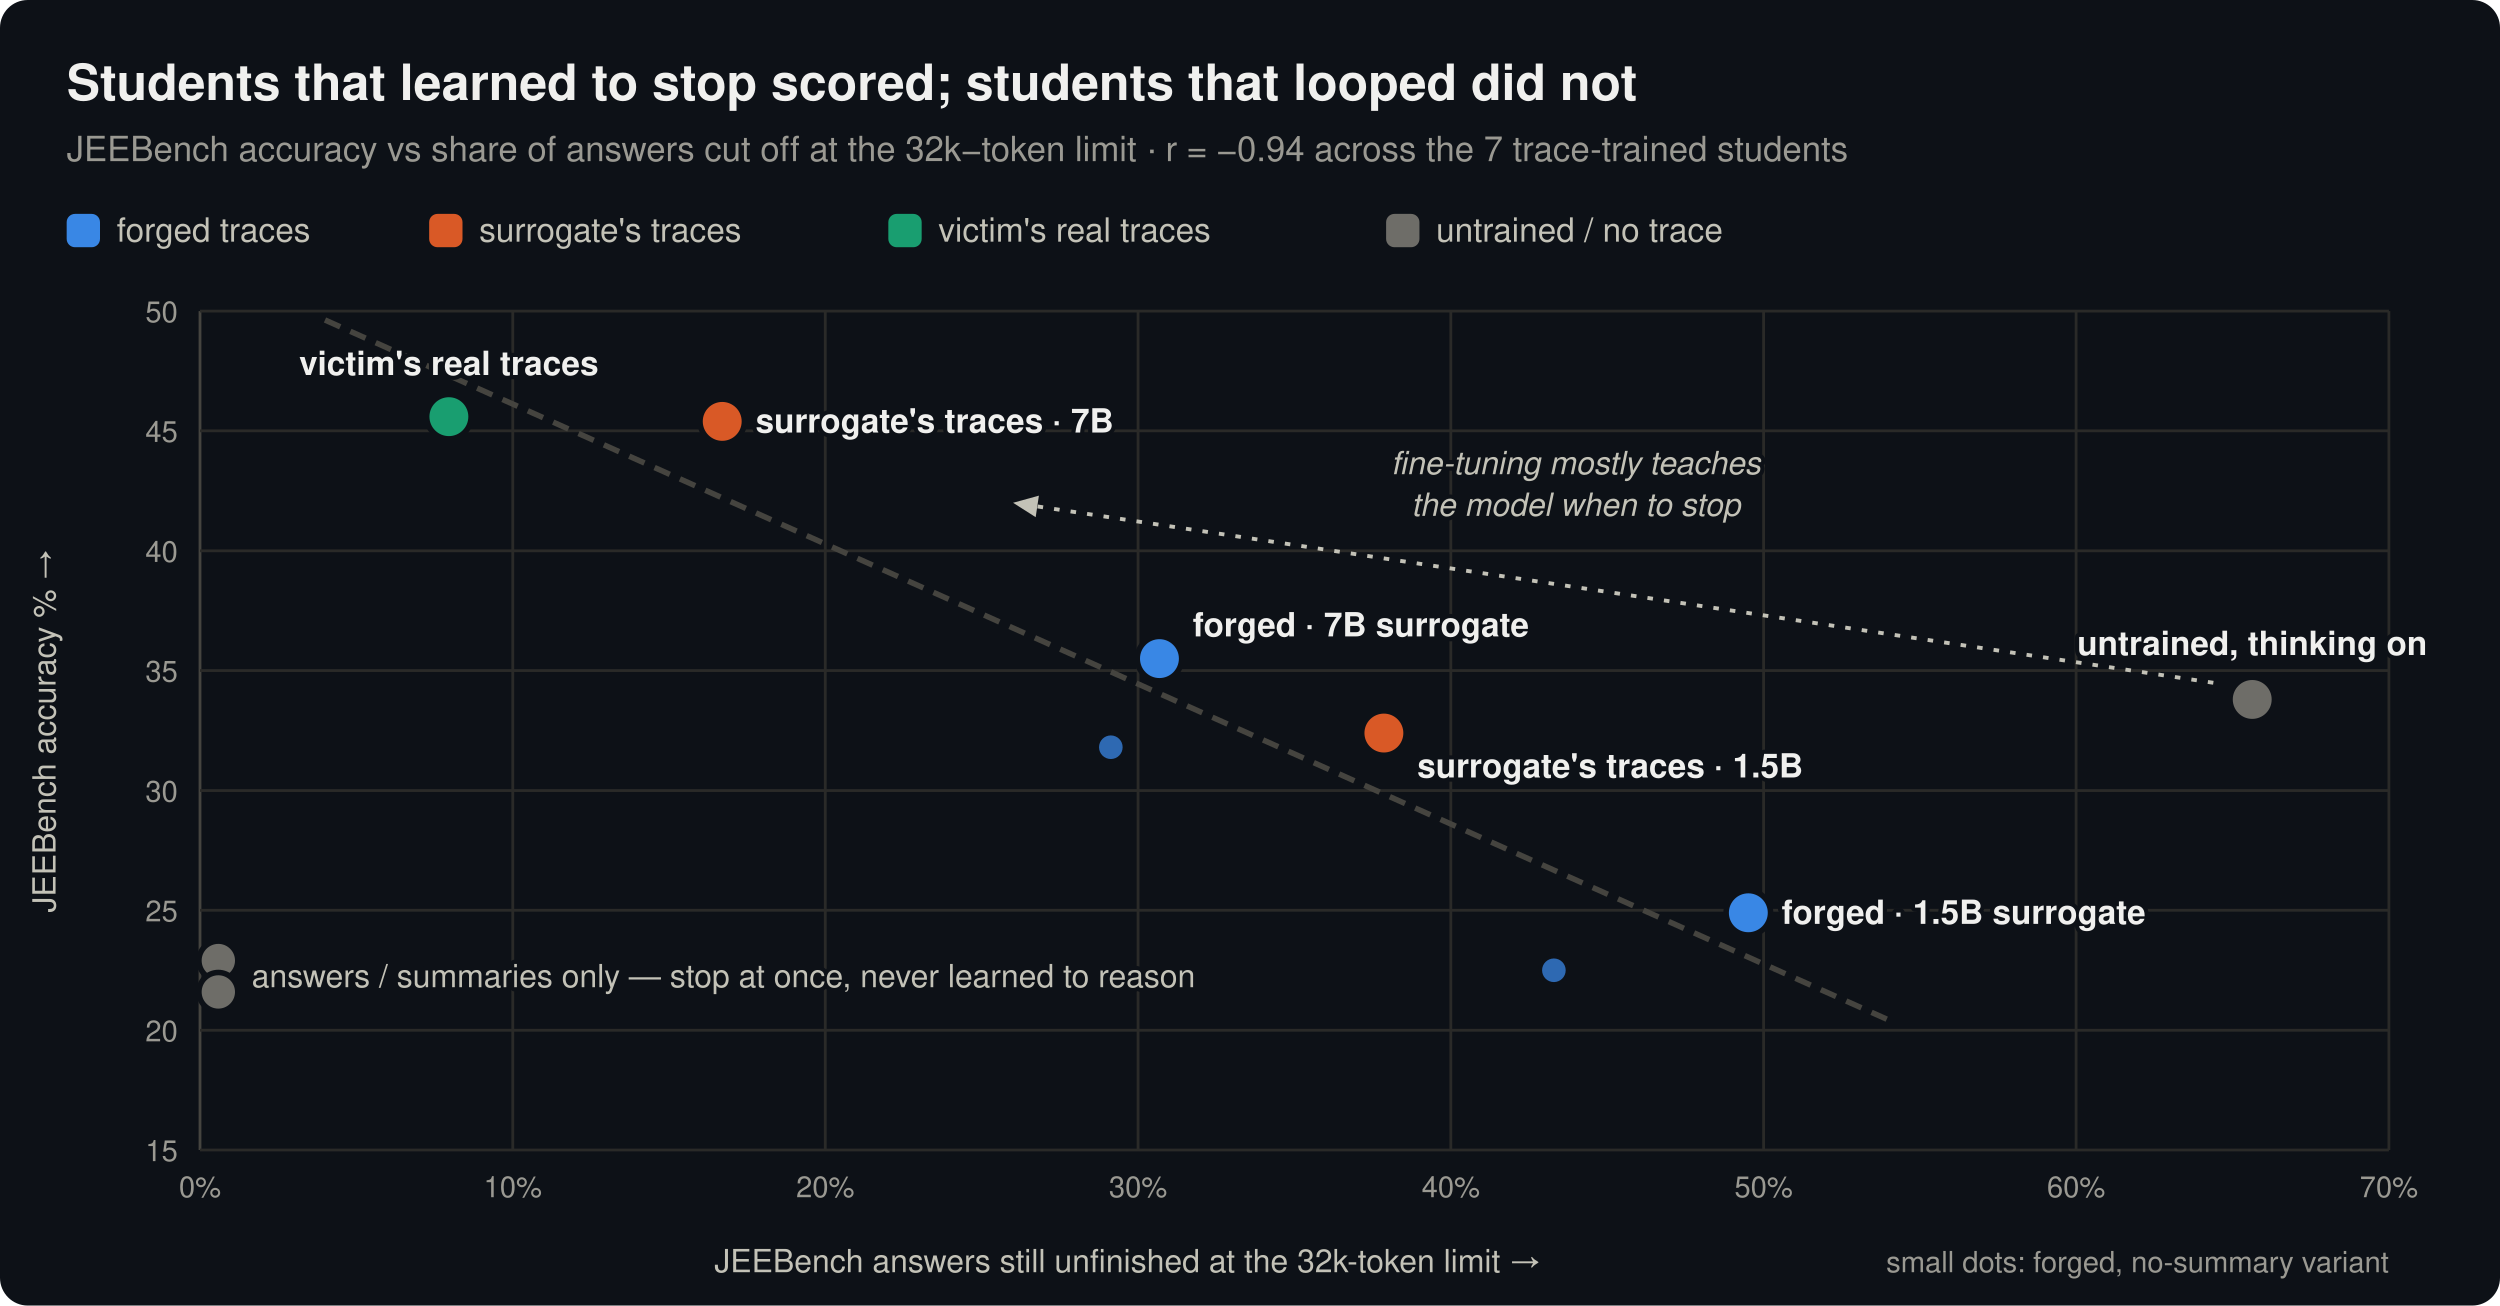
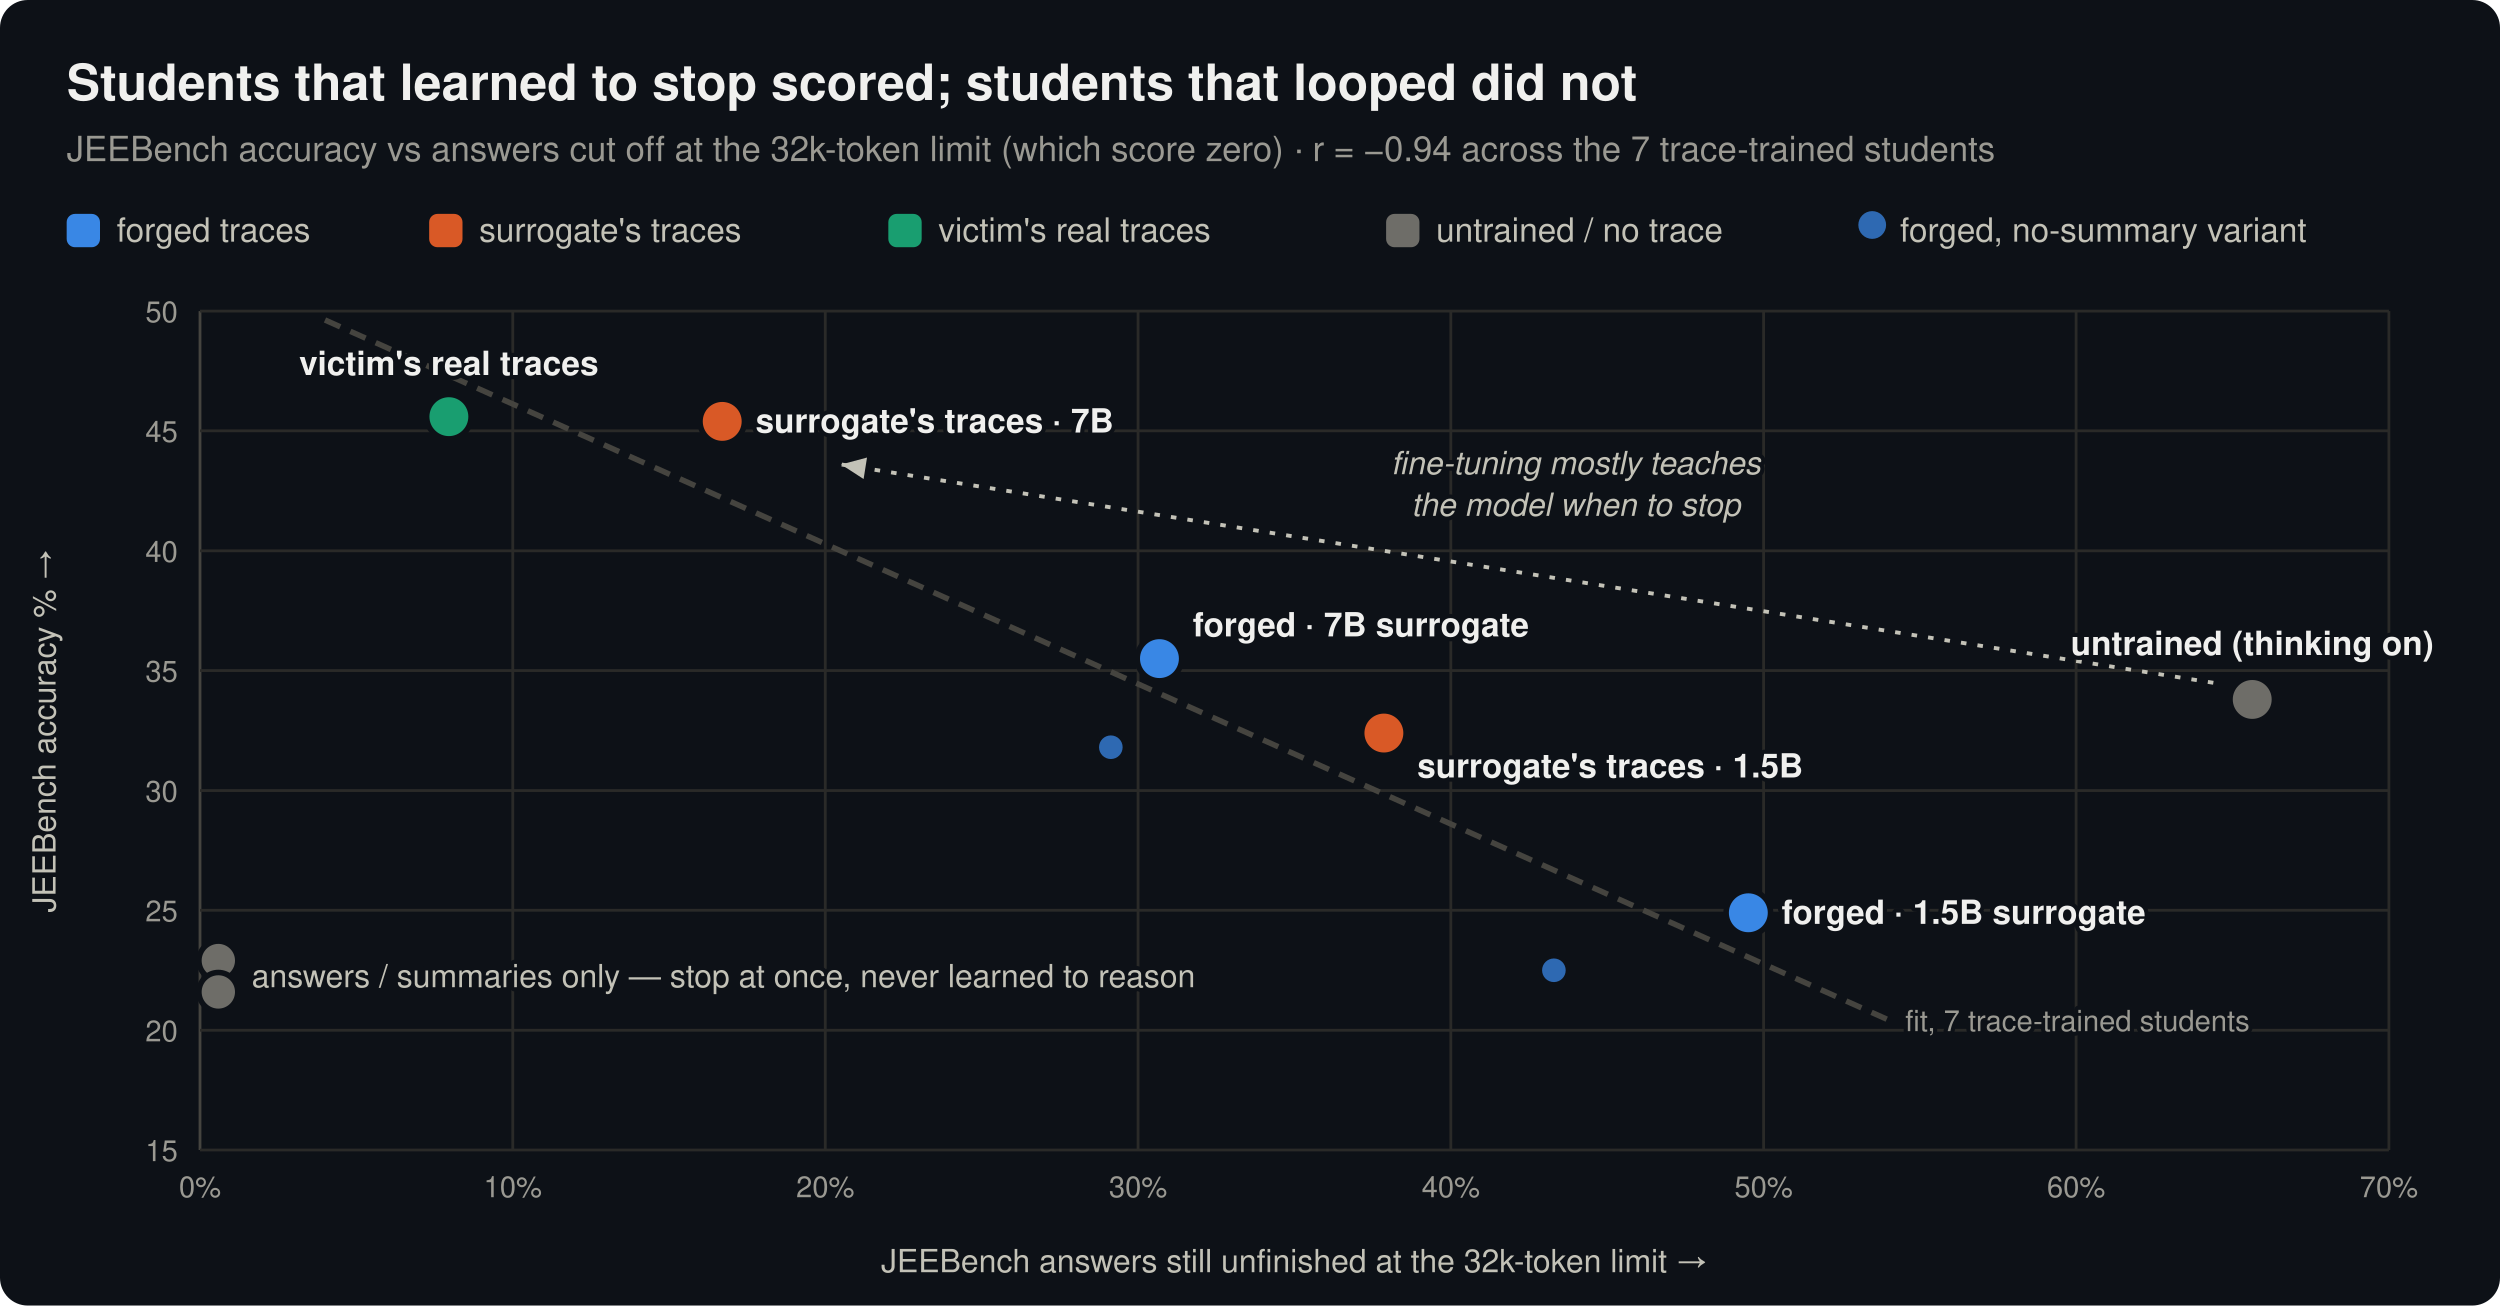
<svg xmlns="http://www.w3.org/2000/svg" width="900" height="470" viewBox="0 0 900 470" role="img" aria-label="JEEBench accuracy vs truncation rate by student">
  <rect x="0.0" y="0.0" width="900.0" height="470.0" rx="10" fill="#0d1117" />
  <text x="24.0" y="36.0" font-family="system-ui, -apple-system, &quot;Segoe UI&quot;, Helvetica, Arial, sans-serif" font-size="18" fill="#f0f0ee" text-anchor="start" font-weight="700" style="">Students that learned to stop scored; students that looped did not</text>
-   <text x="24.0" y="58.0" font-family="system-ui, -apple-system, &quot;Segoe UI&quot;, Helvetica, Arial, sans-serif" font-size="12.5" fill="#9a9992" text-anchor="start" font-weight="normal" style="">JEEBench accuracy vs share of answers cut off at the 32k−token limit · r = −0.94 across the 7 trace-trained students</text>
+   <text x="24.0" y="58.0" font-family="system-ui, -apple-system, &quot;Segoe UI&quot;, Helvetica, Arial, sans-serif" font-size="12.5" fill="#9a9992" text-anchor="start" font-weight="normal" style="">JEEBench accuracy vs answers cut off at the 32k-token limit (which score zero) · r = −0.94 across the 7 trace-trained students</text>
  <rect x="24.0" y="77.0" width="12.0" height="12.0" rx="3" fill="#3987e5" />
  <text x="42.0" y="87.0" font-family="system-ui, -apple-system, &quot;Segoe UI&quot;, Helvetica, Arial, sans-serif" font-size="12" fill="#c3c2b7" text-anchor="start" font-weight="normal" style="">forged traces</text>
  <rect x="154.5" y="77.0" width="12.0" height="12.0" rx="3" fill="#d95926" />
  <text x="172.5" y="87.0" font-family="system-ui, -apple-system, &quot;Segoe UI&quot;, Helvetica, Arial, sans-serif" font-size="12" fill="#c3c2b7" text-anchor="start" font-weight="normal" style="">surrogate's traces</text>
  <rect x="319.8" y="77.0" width="12.0" height="12.0" rx="3" fill="#199e70" />
  <text x="337.8" y="87.0" font-family="system-ui, -apple-system, &quot;Segoe UI&quot;, Helvetica, Arial, sans-serif" font-size="12" fill="#c3c2b7" text-anchor="start" font-weight="normal" style="">victim's real traces</text>
  <rect x="499.0" y="77.0" width="12.0" height="12.0" rx="3" fill="#6e6d68" />
  <text x="517.0" y="87.0" font-family="system-ui, -apple-system, &quot;Segoe UI&quot;, Helvetica, Arial, sans-serif" font-size="12" fill="#c3c2b7" text-anchor="start" font-weight="normal" style="">untrained / no trace</text>
+   <circle cx="674" cy="81" r="5" fill="#3987e5" opacity="0.75" />
+   <text x="684.0" y="87.0" font-family="system-ui, -apple-system, &quot;Segoe UI&quot;, Helvetica, Arial, sans-serif" font-size="12" fill="#c3c2b7" text-anchor="start" font-weight="normal" style="">forged, no-summary variant</text>
  <line x1="72.0" y1="112.0" x2="72.0" y2="414.0" stroke="#45443f" stroke-width="1.0" />
  <text x="72.0" y="431.0" font-family="system-ui, -apple-system, &quot;Segoe UI&quot;, Helvetica, Arial, sans-serif" font-size="10.5" fill="#9a9992" text-anchor="middle" font-weight="normal" style="font-variant-numeric: tabular-nums;">0%</text>
  <line x1="184.6" y1="112.0" x2="184.6" y2="414.0" stroke="#2a2a28" stroke-width="1.0" />
  <text x="184.6" y="431.0" font-family="system-ui, -apple-system, &quot;Segoe UI&quot;, Helvetica, Arial, sans-serif" font-size="10.5" fill="#9a9992" text-anchor="middle" font-weight="normal" style="font-variant-numeric: tabular-nums;">10%</text>
  <line x1="297.1" y1="112.0" x2="297.1" y2="414.0" stroke="#2a2a28" stroke-width="1.0" />
  <text x="297.1" y="431.0" font-family="system-ui, -apple-system, &quot;Segoe UI&quot;, Helvetica, Arial, sans-serif" font-size="10.5" fill="#9a9992" text-anchor="middle" font-weight="normal" style="font-variant-numeric: tabular-nums;">20%</text>
  <line x1="409.7" y1="112.0" x2="409.7" y2="414.0" stroke="#2a2a28" stroke-width="1.0" />
  <text x="409.7" y="431.0" font-family="system-ui, -apple-system, &quot;Segoe UI&quot;, Helvetica, Arial, sans-serif" font-size="10.5" fill="#9a9992" text-anchor="middle" font-weight="normal" style="font-variant-numeric: tabular-nums;">30%</text>
  <line x1="522.3" y1="112.0" x2="522.3" y2="414.0" stroke="#2a2a28" stroke-width="1.0" />
  <text x="522.3" y="431.0" font-family="system-ui, -apple-system, &quot;Segoe UI&quot;, Helvetica, Arial, sans-serif" font-size="10.5" fill="#9a9992" text-anchor="middle" font-weight="normal" style="font-variant-numeric: tabular-nums;">40%</text>
  <line x1="634.9" y1="112.0" x2="634.9" y2="414.0" stroke="#2a2a28" stroke-width="1.0" />
  <text x="634.9" y="431.0" font-family="system-ui, -apple-system, &quot;Segoe UI&quot;, Helvetica, Arial, sans-serif" font-size="10.5" fill="#9a9992" text-anchor="middle" font-weight="normal" style="font-variant-numeric: tabular-nums;">50%</text>
  <line x1="747.4" y1="112.0" x2="747.4" y2="414.0" stroke="#2a2a28" stroke-width="1.0" />
  <text x="747.4" y="431.0" font-family="system-ui, -apple-system, &quot;Segoe UI&quot;, Helvetica, Arial, sans-serif" font-size="10.5" fill="#9a9992" text-anchor="middle" font-weight="normal" style="font-variant-numeric: tabular-nums;">60%</text>
  <line x1="860.0" y1="112.0" x2="860.0" y2="414.0" stroke="#2a2a28" stroke-width="1.0" />
  <text x="860.0" y="431.0" font-family="system-ui, -apple-system, &quot;Segoe UI&quot;, Helvetica, Arial, sans-serif" font-size="10.5" fill="#9a9992" text-anchor="middle" font-weight="normal" style="font-variant-numeric: tabular-nums;">70%</text>
  <line x1="72.0" y1="414.0" x2="860.0" y2="414.0" stroke="#2a2a28" stroke-width="1.0" />
  <text x="64.0" y="418.0" font-family="system-ui, -apple-system, &quot;Segoe UI&quot;, Helvetica, Arial, sans-serif" font-size="10.5" fill="#9a9992" text-anchor="end" font-weight="normal" style="font-variant-numeric: tabular-nums;">15</text>
  <line x1="72.0" y1="370.9" x2="860.0" y2="370.9" stroke="#2a2a28" stroke-width="1.0" />
  <text x="64.0" y="374.9" font-family="system-ui, -apple-system, &quot;Segoe UI&quot;, Helvetica, Arial, sans-serif" font-size="10.5" fill="#9a9992" text-anchor="end" font-weight="normal" style="font-variant-numeric: tabular-nums;">20</text>
  <line x1="72.0" y1="327.7" x2="860.0" y2="327.7" stroke="#2a2a28" stroke-width="1.0" />
  <text x="64.0" y="331.7" font-family="system-ui, -apple-system, &quot;Segoe UI&quot;, Helvetica, Arial, sans-serif" font-size="10.5" fill="#9a9992" text-anchor="end" font-weight="normal" style="font-variant-numeric: tabular-nums;">25</text>
  <line x1="72.0" y1="284.6" x2="860.0" y2="284.6" stroke="#2a2a28" stroke-width="1.0" />
  <text x="64.0" y="288.6" font-family="system-ui, -apple-system, &quot;Segoe UI&quot;, Helvetica, Arial, sans-serif" font-size="10.5" fill="#9a9992" text-anchor="end" font-weight="normal" style="font-variant-numeric: tabular-nums;">30</text>
  <line x1="72.0" y1="241.4" x2="860.0" y2="241.4" stroke="#2a2a28" stroke-width="1.0" />
  <text x="64.0" y="245.4" font-family="system-ui, -apple-system, &quot;Segoe UI&quot;, Helvetica, Arial, sans-serif" font-size="10.5" fill="#9a9992" text-anchor="end" font-weight="normal" style="font-variant-numeric: tabular-nums;">35</text>
  <line x1="72.0" y1="198.3" x2="860.0" y2="198.3" stroke="#2a2a28" stroke-width="1.0" />
  <text x="64.0" y="202.3" font-family="system-ui, -apple-system, &quot;Segoe UI&quot;, Helvetica, Arial, sans-serif" font-size="10.5" fill="#9a9992" text-anchor="end" font-weight="normal" style="font-variant-numeric: tabular-nums;">40</text>
  <line x1="72.0" y1="155.1" x2="860.0" y2="155.1" stroke="#2a2a28" stroke-width="1.0" />
  <text x="64.0" y="159.1" font-family="system-ui, -apple-system, &quot;Segoe UI&quot;, Helvetica, Arial, sans-serif" font-size="10.5" fill="#9a9992" text-anchor="end" font-weight="normal" style="font-variant-numeric: tabular-nums;">45</text>
  <line x1="72.0" y1="112.0" x2="860.0" y2="112.0" stroke="#2a2a28" stroke-width="1.0" />
  <text x="64.0" y="116.0" font-family="system-ui, -apple-system, &quot;Segoe UI&quot;, Helvetica, Arial, sans-serif" font-size="10.5" fill="#9a9992" text-anchor="end" font-weight="normal" style="font-variant-numeric: tabular-nums;">50</text>
-   <text x="406.0" y="458.0" font-family="system-ui, -apple-system, &quot;Segoe UI&quot;, Helvetica, Arial, sans-serif" font-size="11.5" fill="#c3c2b7" text-anchor="middle" font-weight="normal" style="">JEEBench answers still unfinished at the 32k-token limit →</text>
+   <text x="466.0" y="458.0" font-family="system-ui, -apple-system, &quot;Segoe UI&quot;, Helvetica, Arial, sans-serif" font-size="11.5" fill="#c3c2b7" text-anchor="middle" font-weight="normal" style="">JEEBench answers still unfinished at the 32k-token limit →</text>
  <text x="20" y="263.0" font-family="system-ui, -apple-system, &quot;Segoe UI&quot;, Helvetica, Arial, sans-serif" font-size="11.5" fill="#c3c2b7" text-anchor="middle" transform="rotate(-90 20 263.0)">JEEBench accuracy % →</text>
  <line x1="117.0" y1="115.2" x2="679.9" y2="367.2" stroke="#45443f" stroke-width="2" stroke-dasharray="6 4" />
+   <text x="685.9" y="371.2" font-family="system-ui, -apple-system, &quot;Segoe UI&quot;, Helvetica, Arial, sans-serif" font-size="10.5" fill="#9a9992" text-anchor="start" font-weight="normal" style="" paint-order="stroke" stroke="#0d1117" stroke-width="3" stroke-linejoin="round">fit, 7 trace-trained students</text>
  <defs>
    <marker id="ah-ink" viewBox="0 0 10 10" refX="9" refY="5" markerWidth="7" markerHeight="7" orient="auto-start-reverse">
      <path d="M0,1 L9,5 L0,9 Z" fill="#c3c2b7" />
    </marker>
    <marker id="ah-forged" viewBox="0 0 10 10" refX="9" refY="5" markerWidth="7" markerHeight="7" orient="auto-start-reverse">
      <path d="M0,1 L9,5 L0,9 Z" fill="#3987e5" />
    </marker>
    <marker id="ah-oracle" viewBox="0 0 10 10" refX="9" refY="5" markerWidth="7" markerHeight="7" orient="auto-start-reverse">
      <path d="M0,1 L9,5 L0,9 Z" fill="#199e70" />
    </marker>
    <marker id="ah-distilled" viewBox="0 0 10 10" refX="9" refY="5" markerWidth="7" markerHeight="7" orient="auto-start-reverse">
      <path d="M0,1 L9,5 L0,9 Z" fill="#d95926" />
    </marker>
  </defs>
-   <line x1="796.8" y1="245.8" x2="364.7" y2="181.0" stroke="#c3c2b7" stroke-width="1.4" stroke-dasharray="2 4" marker-end="url(#ah-ink)" />
+   <line x1="796.8" y1="245.8" x2="302.8" y2="167.2" stroke="#c3c2b7" stroke-width="1.4" stroke-dasharray="2 4" marker-end="url(#ah-ink)" />
  <text x="567.3" y="170.7" font-family="system-ui, -apple-system, &quot;Segoe UI&quot;, Helvetica, Arial, sans-serif" font-size="11.5" fill="#c3c2b7" text-anchor="middle" font-weight="normal" style="font-style: italic;" paint-order="stroke" stroke="#0d1117" stroke-width="3" stroke-linejoin="round">fine-tuning mostly teaches</text>
  <text x="567.3" y="185.7" font-family="system-ui, -apple-system, &quot;Segoe UI&quot;, Helvetica, Arial, sans-serif" font-size="11.5" fill="#c3c2b7" text-anchor="middle" font-weight="normal" style="font-style: italic;" paint-order="stroke" stroke="#0d1117" stroke-width="3" stroke-linejoin="round">the model when to stop</text>
  <circle cx="78.6" cy="345.8" r="7" fill="#6e6d68" stroke="#0d1117" stroke-width="2" />
  <circle cx="78.6" cy="357.1" r="7" fill="#6e6d68" stroke="#0d1117" stroke-width="2" />
  <text x="90.6" y="355.4" font-family="system-ui, -apple-system, &quot;Segoe UI&quot;, Helvetica, Arial, sans-serif" font-size="11.5" fill="#c3c2b7" text-anchor="start" font-weight="normal" style="" paint-order="stroke" stroke="#0d1117" stroke-width="3" stroke-linejoin="round">answers / summaries only — stop at once, never learned to reason</text>
  <circle cx="399.9" cy="269.0" r="5" fill="#3987e5" stroke="#0d1117" stroke-width="1.5" opacity="0.75" />
  <circle cx="559.4" cy="349.3" r="5" fill="#3987e5" stroke="#0d1117" stroke-width="1.5" opacity="0.75" />
-   <text x="860.0" y="458.0" font-family="system-ui, -apple-system, &quot;Segoe UI&quot;, Helvetica, Arial, sans-serif" font-size="10.5" fill="#9a9992" text-anchor="end" font-weight="normal" style="">small dots: forged, no-summary variant</text>
  <circle cx="810.8" cy="251.8" r="8" fill="#6e6d68" stroke="#0d1117" stroke-width="2" />
-   <text x="810.8" y="235.8" font-family="system-ui, -apple-system, &quot;Segoe UI&quot;, Helvetica, Arial, sans-serif" font-size="12" fill="#f0f0ee" text-anchor="middle" font-weight="600" style="" paint-order="stroke" stroke="#0d1117" stroke-width="3" stroke-linejoin="round">untrained, thinking on</text>
+   <text x="810.8" y="235.8" font-family="system-ui, -apple-system, &quot;Segoe UI&quot;, Helvetica, Arial, sans-serif" font-size="12" fill="#f0f0ee" text-anchor="middle" font-weight="600" style="" paint-order="stroke" stroke="#0d1117" stroke-width="3" stroke-linejoin="round">untrained (thinking on)</text>
  <circle cx="161.6" cy="150.0" r="8" fill="#199e70" stroke="#0d1117" stroke-width="2" />
  <text x="161.6" y="135.0" font-family="system-ui, -apple-system, &quot;Segoe UI&quot;, Helvetica, Arial, sans-serif" font-size="12" fill="#f0f0ee" text-anchor="middle" font-weight="600" style="" paint-order="stroke" stroke="#0d1117" stroke-width="3" stroke-linejoin="round">victim's real traces</text>
  <circle cx="260.0" cy="151.7" r="8" fill="#d95926" stroke="#0d1117" stroke-width="2" />
  <text x="272.0" y="155.7" font-family="system-ui, -apple-system, &quot;Segoe UI&quot;, Helvetica, Arial, sans-serif" font-size="12" fill="#f0f0ee" text-anchor="start" font-weight="600" style="" paint-order="stroke" stroke="#0d1117" stroke-width="3" stroke-linejoin="round">surrogate's traces · 7B</text>
  <circle cx="498.2" cy="263.9" r="8" fill="#d95926" stroke="#0d1117" stroke-width="2" />
  <text x="510.2" y="279.9" font-family="system-ui, -apple-system, &quot;Segoe UI&quot;, Helvetica, Arial, sans-serif" font-size="12" fill="#f0f0ee" text-anchor="start" font-weight="600" style="" paint-order="stroke" stroke="#0d1117" stroke-width="3" stroke-linejoin="round">surrogate's traces · 1.5B</text>
  <circle cx="417.4" cy="237.1" r="8" fill="#3987e5" stroke="#0d1117" stroke-width="2" />
  <text x="429.4" y="229.1" font-family="system-ui, -apple-system, &quot;Segoe UI&quot;, Helvetica, Arial, sans-serif" font-size="12" fill="#f0f0ee" text-anchor="start" font-weight="600" style="" paint-order="stroke" stroke="#0d1117" stroke-width="3" stroke-linejoin="round">forged · 7B surrogate</text>
  <circle cx="629.4" cy="328.6" r="8" fill="#3987e5" stroke="#0d1117" stroke-width="2" />
  <text x="641.4" y="332.6" font-family="system-ui, -apple-system, &quot;Segoe UI&quot;, Helvetica, Arial, sans-serif" font-size="12" fill="#f0f0ee" text-anchor="start" font-weight="600" style="" paint-order="stroke" stroke="#0d1117" stroke-width="3" stroke-linejoin="round">forged · 1.5B surrogate</text>
</svg>
